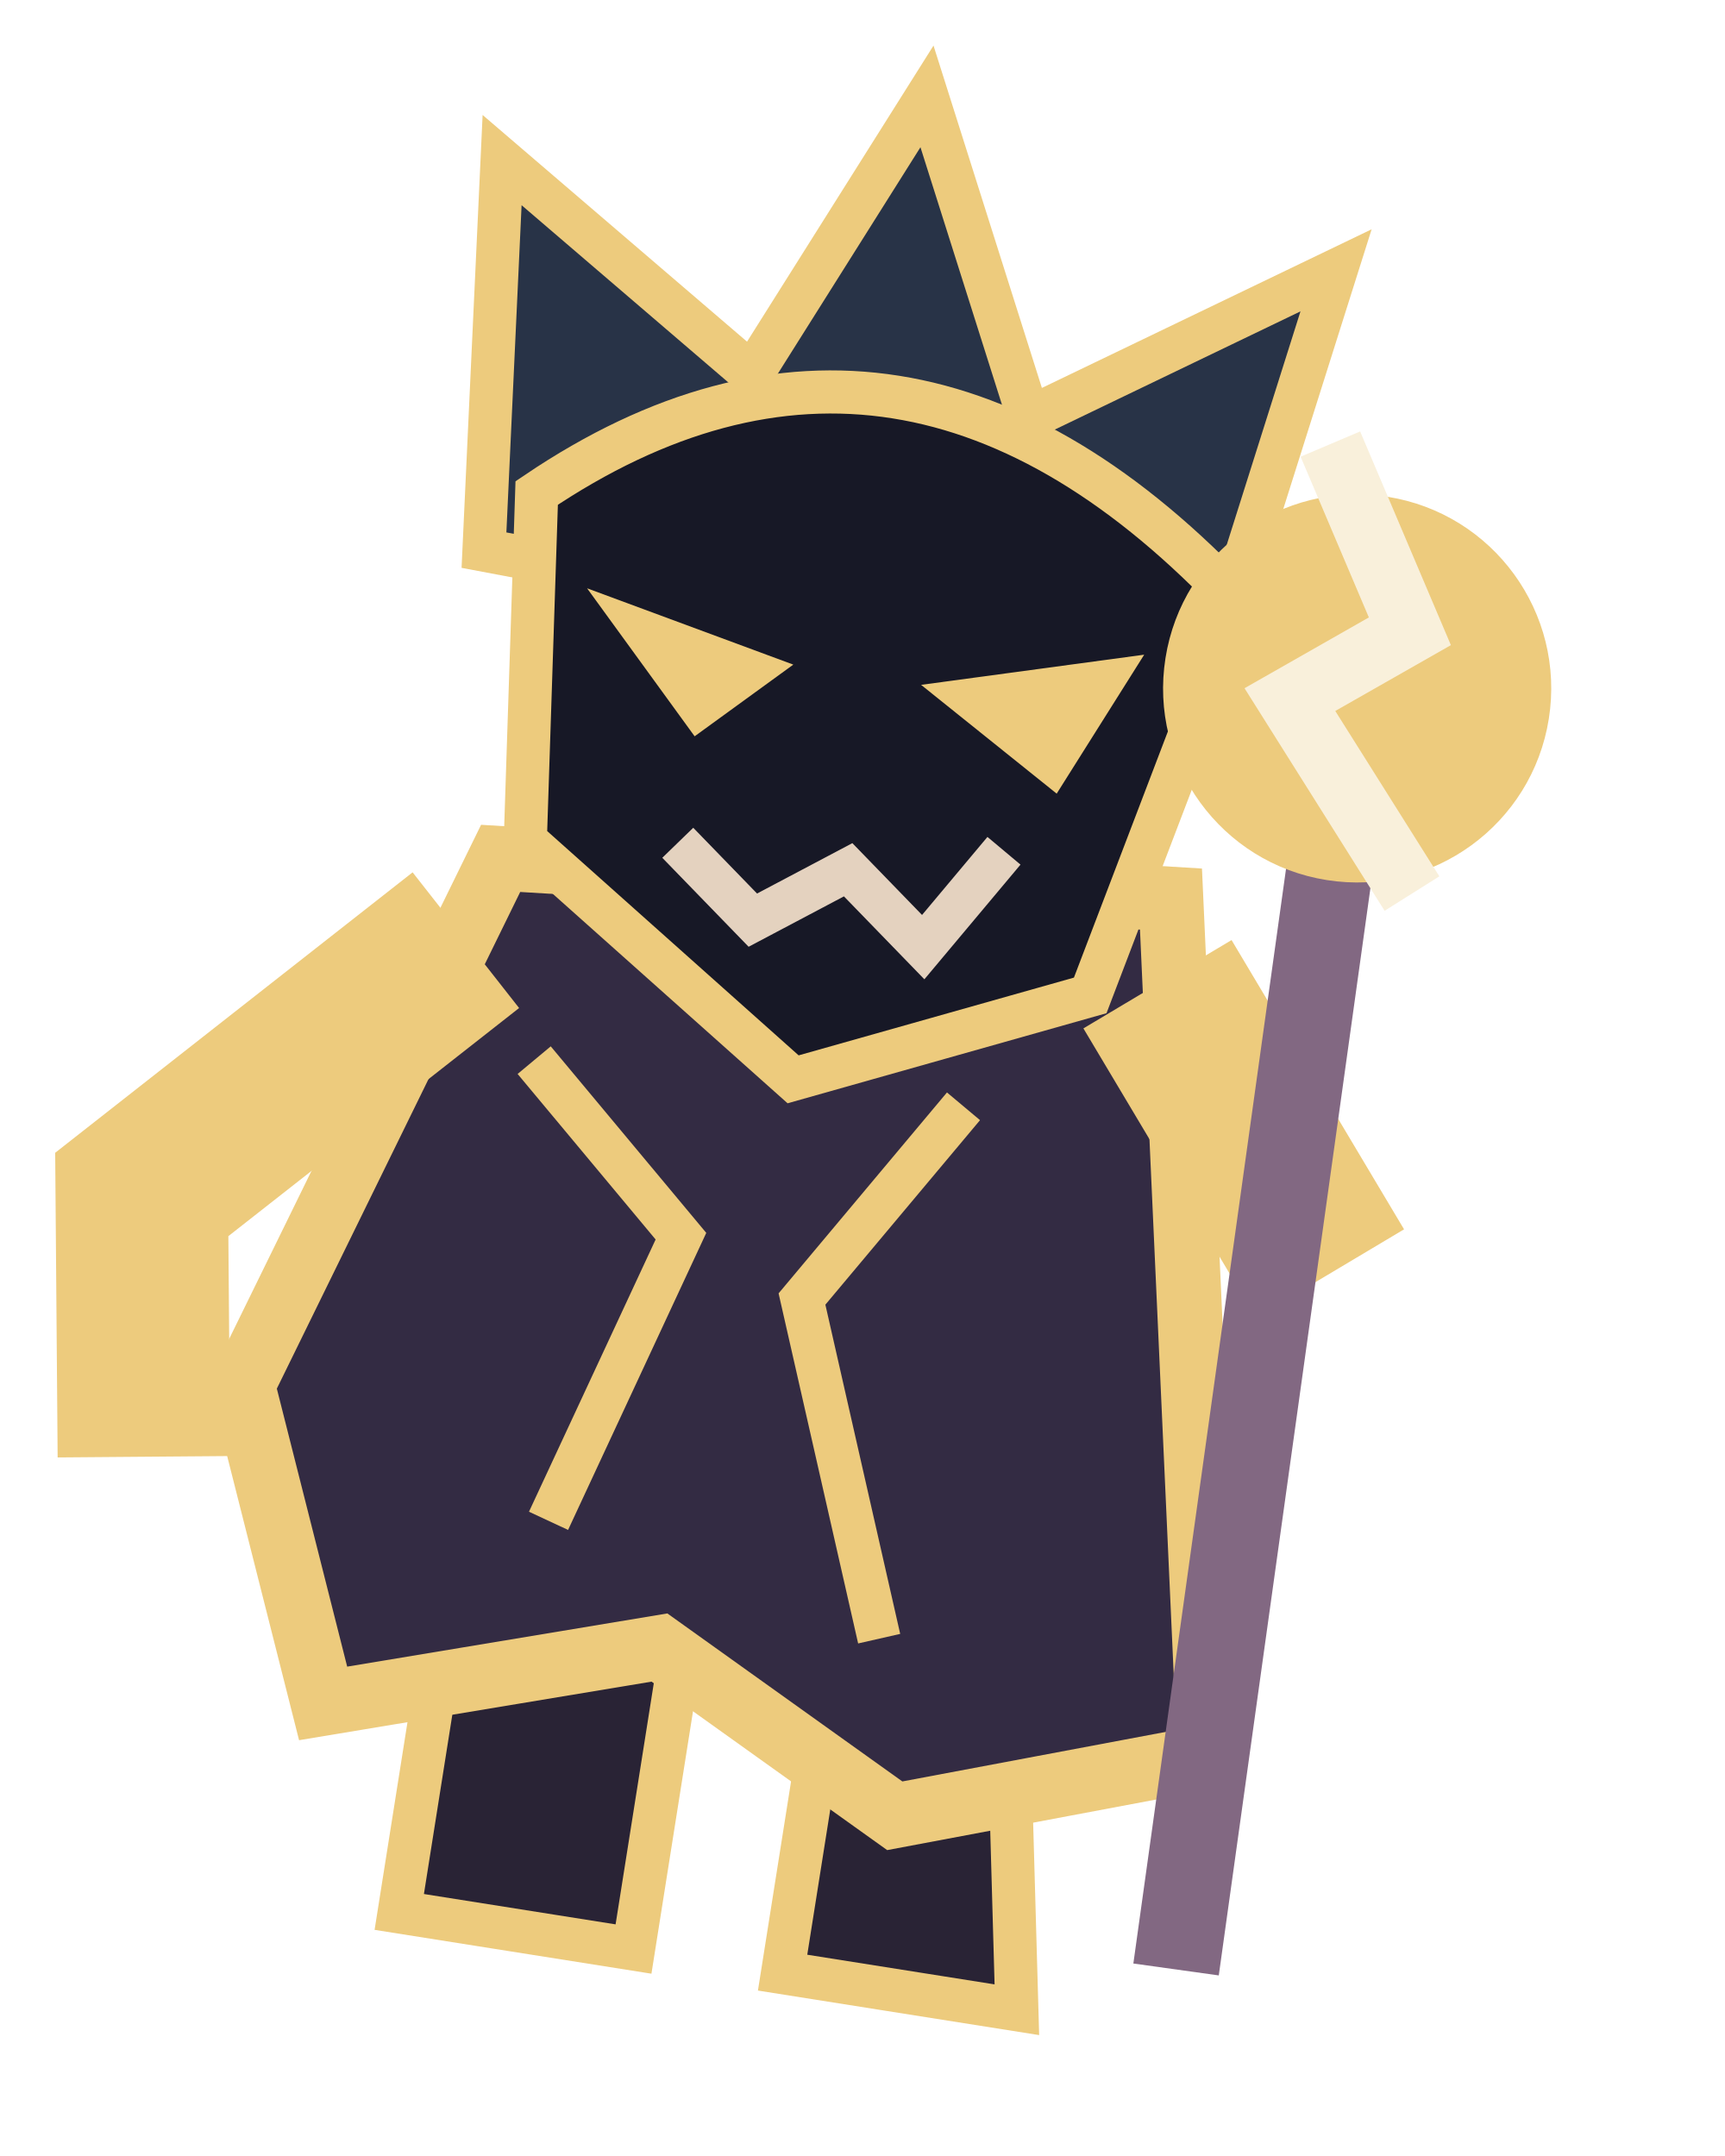
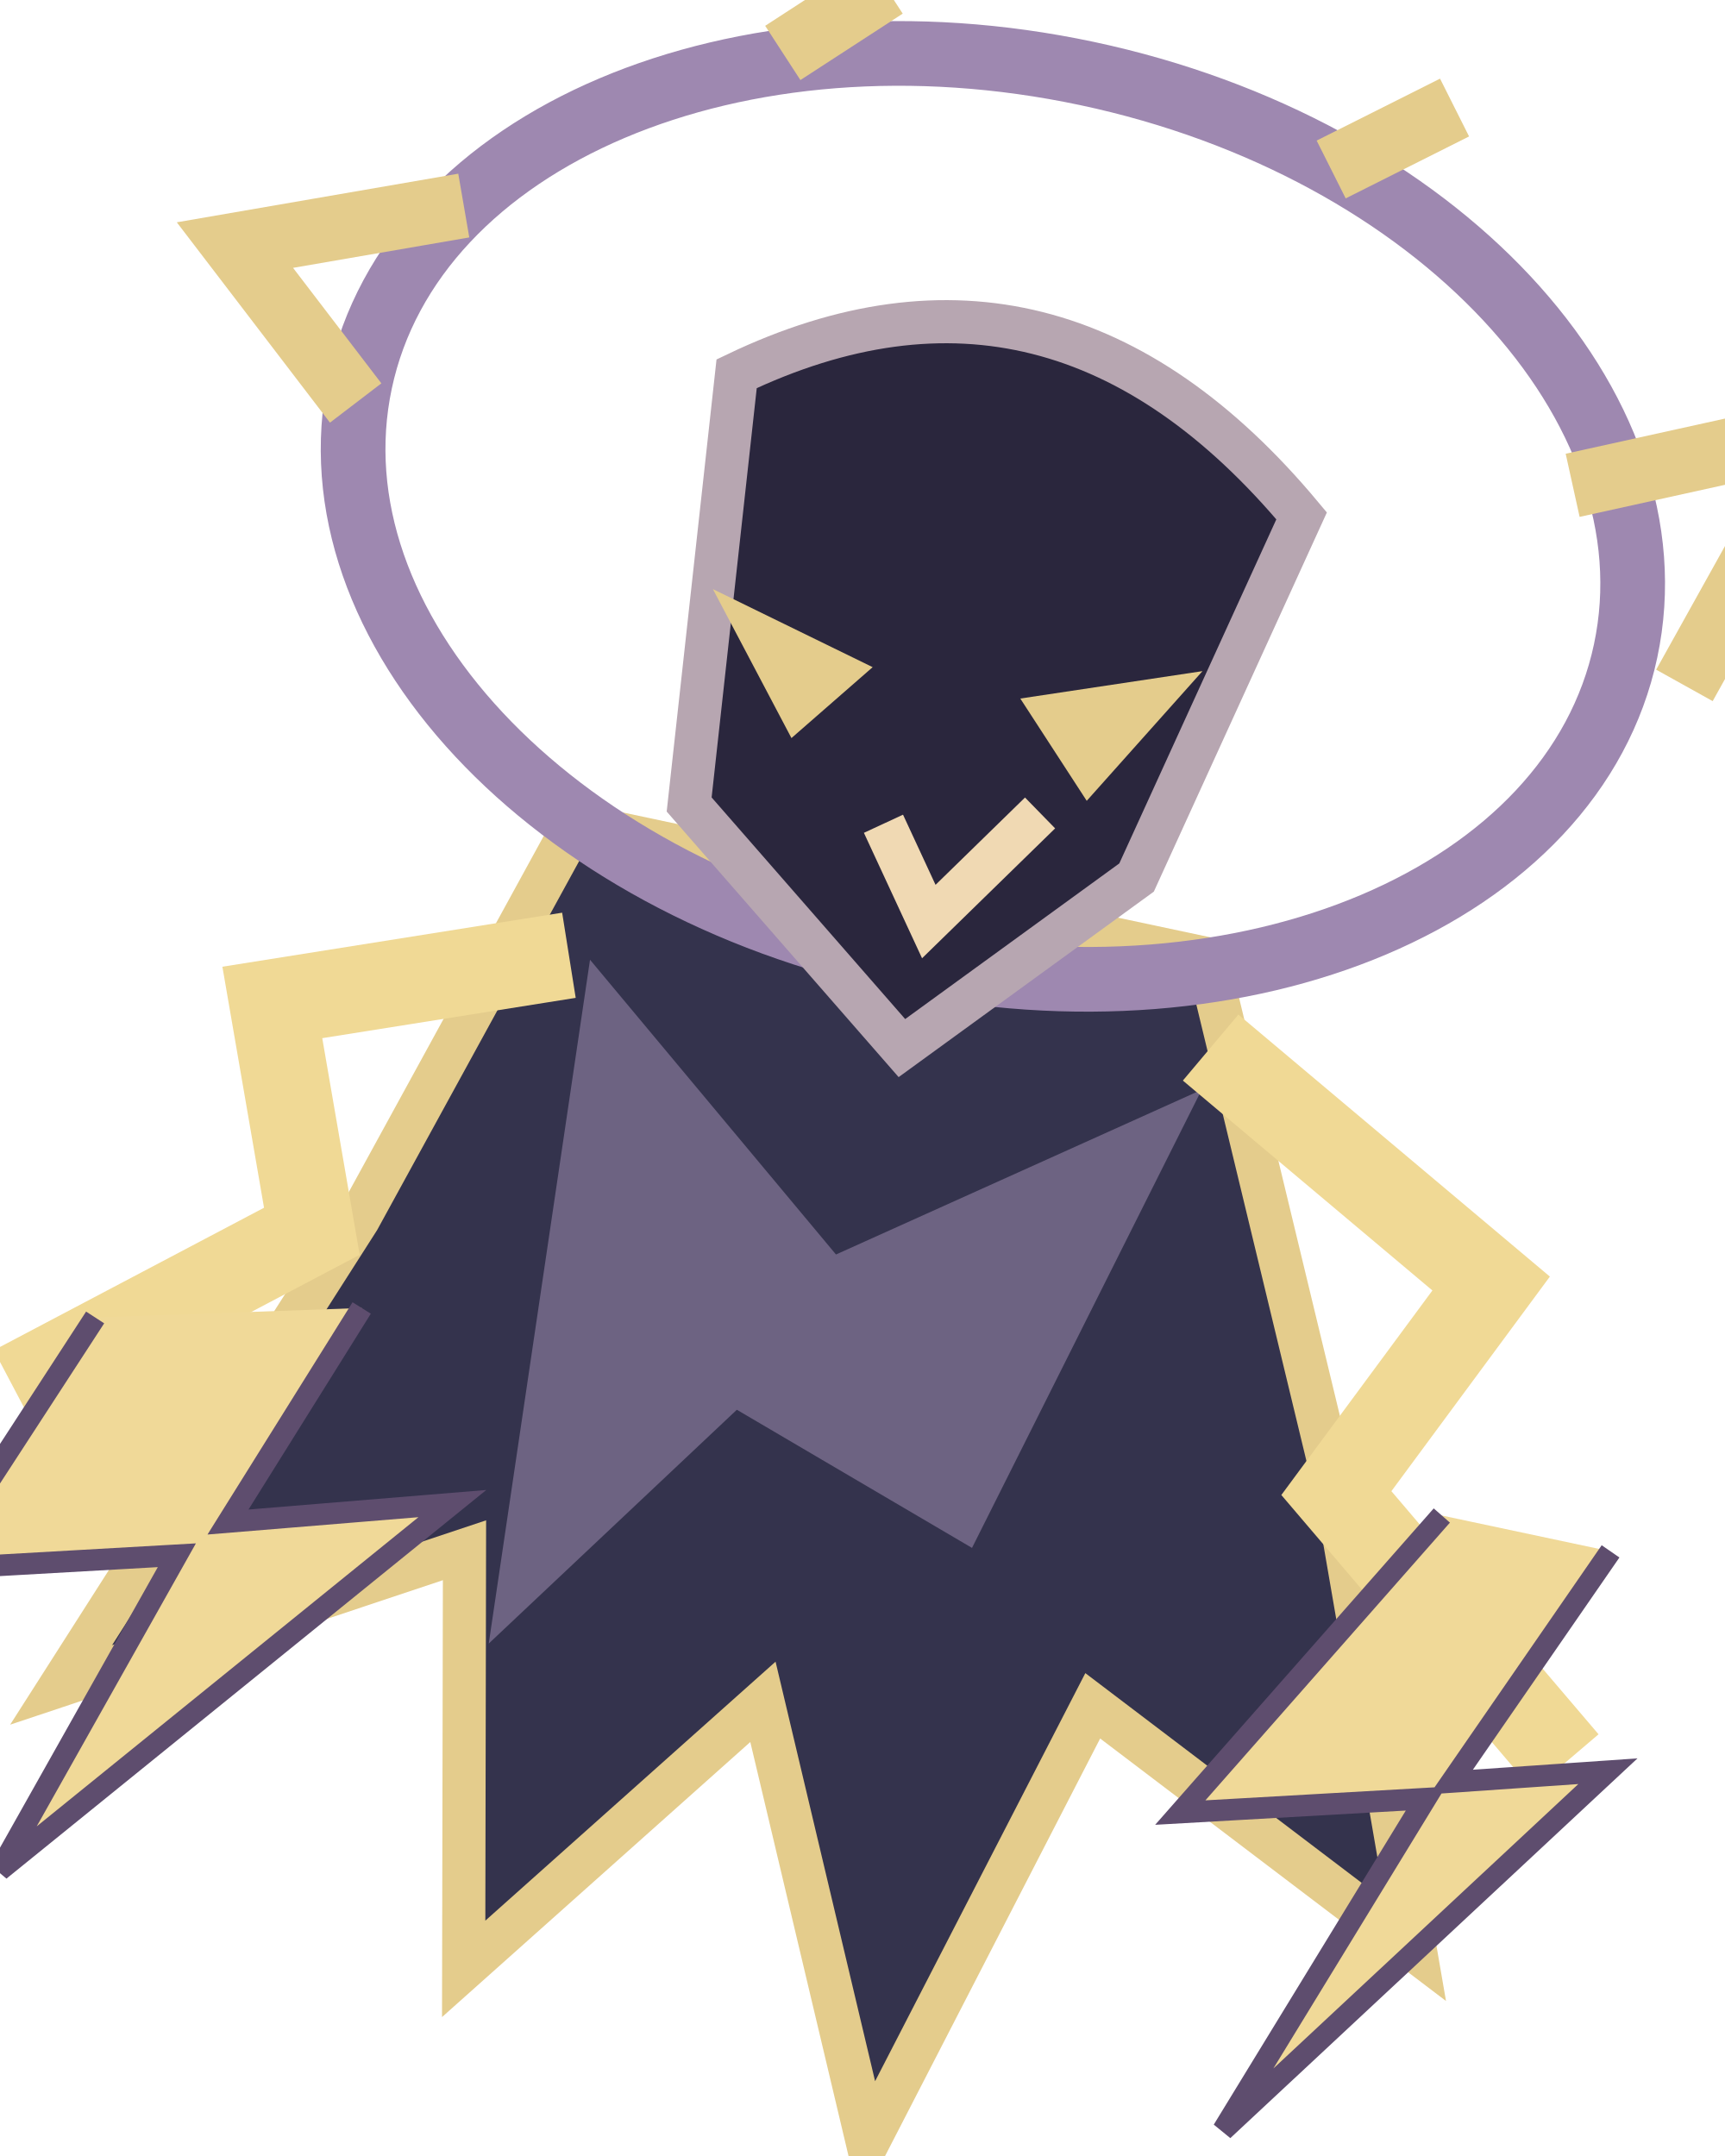
<svg xmlns="http://www.w3.org/2000/svg" width="80" height="100" viewBox="0 0 80 100">
-   <g transform="rotate(9 36 55)">
-     <path d="M24 75L24 91H35L35 75M42 75L42 91H53L50 75" fill="#292335" stroke="#edcb7d" stroke-width="2" />
-     <path d="M21 42L52 39L60 78L46 83L34 77L19 82L13 68Z" fill="#332b43" stroke="#edcb7d" stroke-width="3" />
-     <path d="M20 46L7 60L9 72M52 43L62 55" fill="none" stroke="#edcb7d" stroke-width="8" />
-     <path d="M18 28L16 10L29 18L35 4L42 18L55 9L52 29Z" fill="#283347" stroke="#edcb7d" stroke-width="2" />
-     <path d="M20 25Q35 11 53 25L49 44L36 50L22 41Z" fill="#171826" stroke="#edcb7d" stroke-width="2" />
-     <path d="M23 29L33 31L29 35Z M39 31L49 28L46 35Z" fill="#edcb7d" />
-     <path d="M29 40L33 43L37 40L41 43L44 38" fill="none" stroke="#e4d2bf" stroke-width="2" />
-     <path d="M24 51L32 58L28 72M44 50L38 60L44 75" fill="none" stroke="#edcb7d" stroke-width="2" />
-     <path d="M59 34L60 88" stroke="#826882" stroke-width="4" />
-     <circle cx="59" cy="28" r="9" fill="#edcb7d" />
-     <path d="M56 17L61 25L56 29L63 37" fill="none" stroke="#f9f0db" stroke-width="3" />
+   <g transform="rotate(12 38 57)" opacity="1">
+     <path d="M23 41L53 41L64 64L72 84L55 76L49 98L40 79L29 94L25 75L8 85L17 61Z" fill="#34334d" stroke="#e4cc8c" stroke-width="2" />
+     <path d="M25 47L39 58L54 47L48 70L36 66L27 79Z" fill="#6d6382" />
+     <path d="M24 47L11 52L15 62L3 72M54 45L69 53L64 64L77 74" fill="none" stroke="#f0d995" stroke-width="4" />
+     <ellipse cx="39" cy="23" rx="30" ry="21" fill="none" stroke="#9e88b0" stroke-width="3" />
+     <path d="M9 24L2 18L12 14M65 16L76 11L72 24M25 4L29 0M51 4L56 0" fill="none" stroke="#e4cc8c" stroke-width="3" />
+     <path d="M26 19Q39 9 53 20L49 38L40 48L28 39Z" fill="#2a263d" stroke="#b7a6b1" stroke-width="2" />
+     <path d="M27 29L35 31L32 35Z M42 31L50 28L46 35Z" fill="#e4cc8c" />
+     <path d="M37 38L40 42L44 36" fill="none" stroke="#f0d9b3" stroke-width="2" />
+     <path d="M6 68L1 81L12 78L7 94L24 73L14 76L18 65M69 64L60 80L71 77L65 94L79 74L72 76L77 64" fill="#f0d998" stroke="#5e4d6e" stroke-width="1" />
  </g>
</svg>
